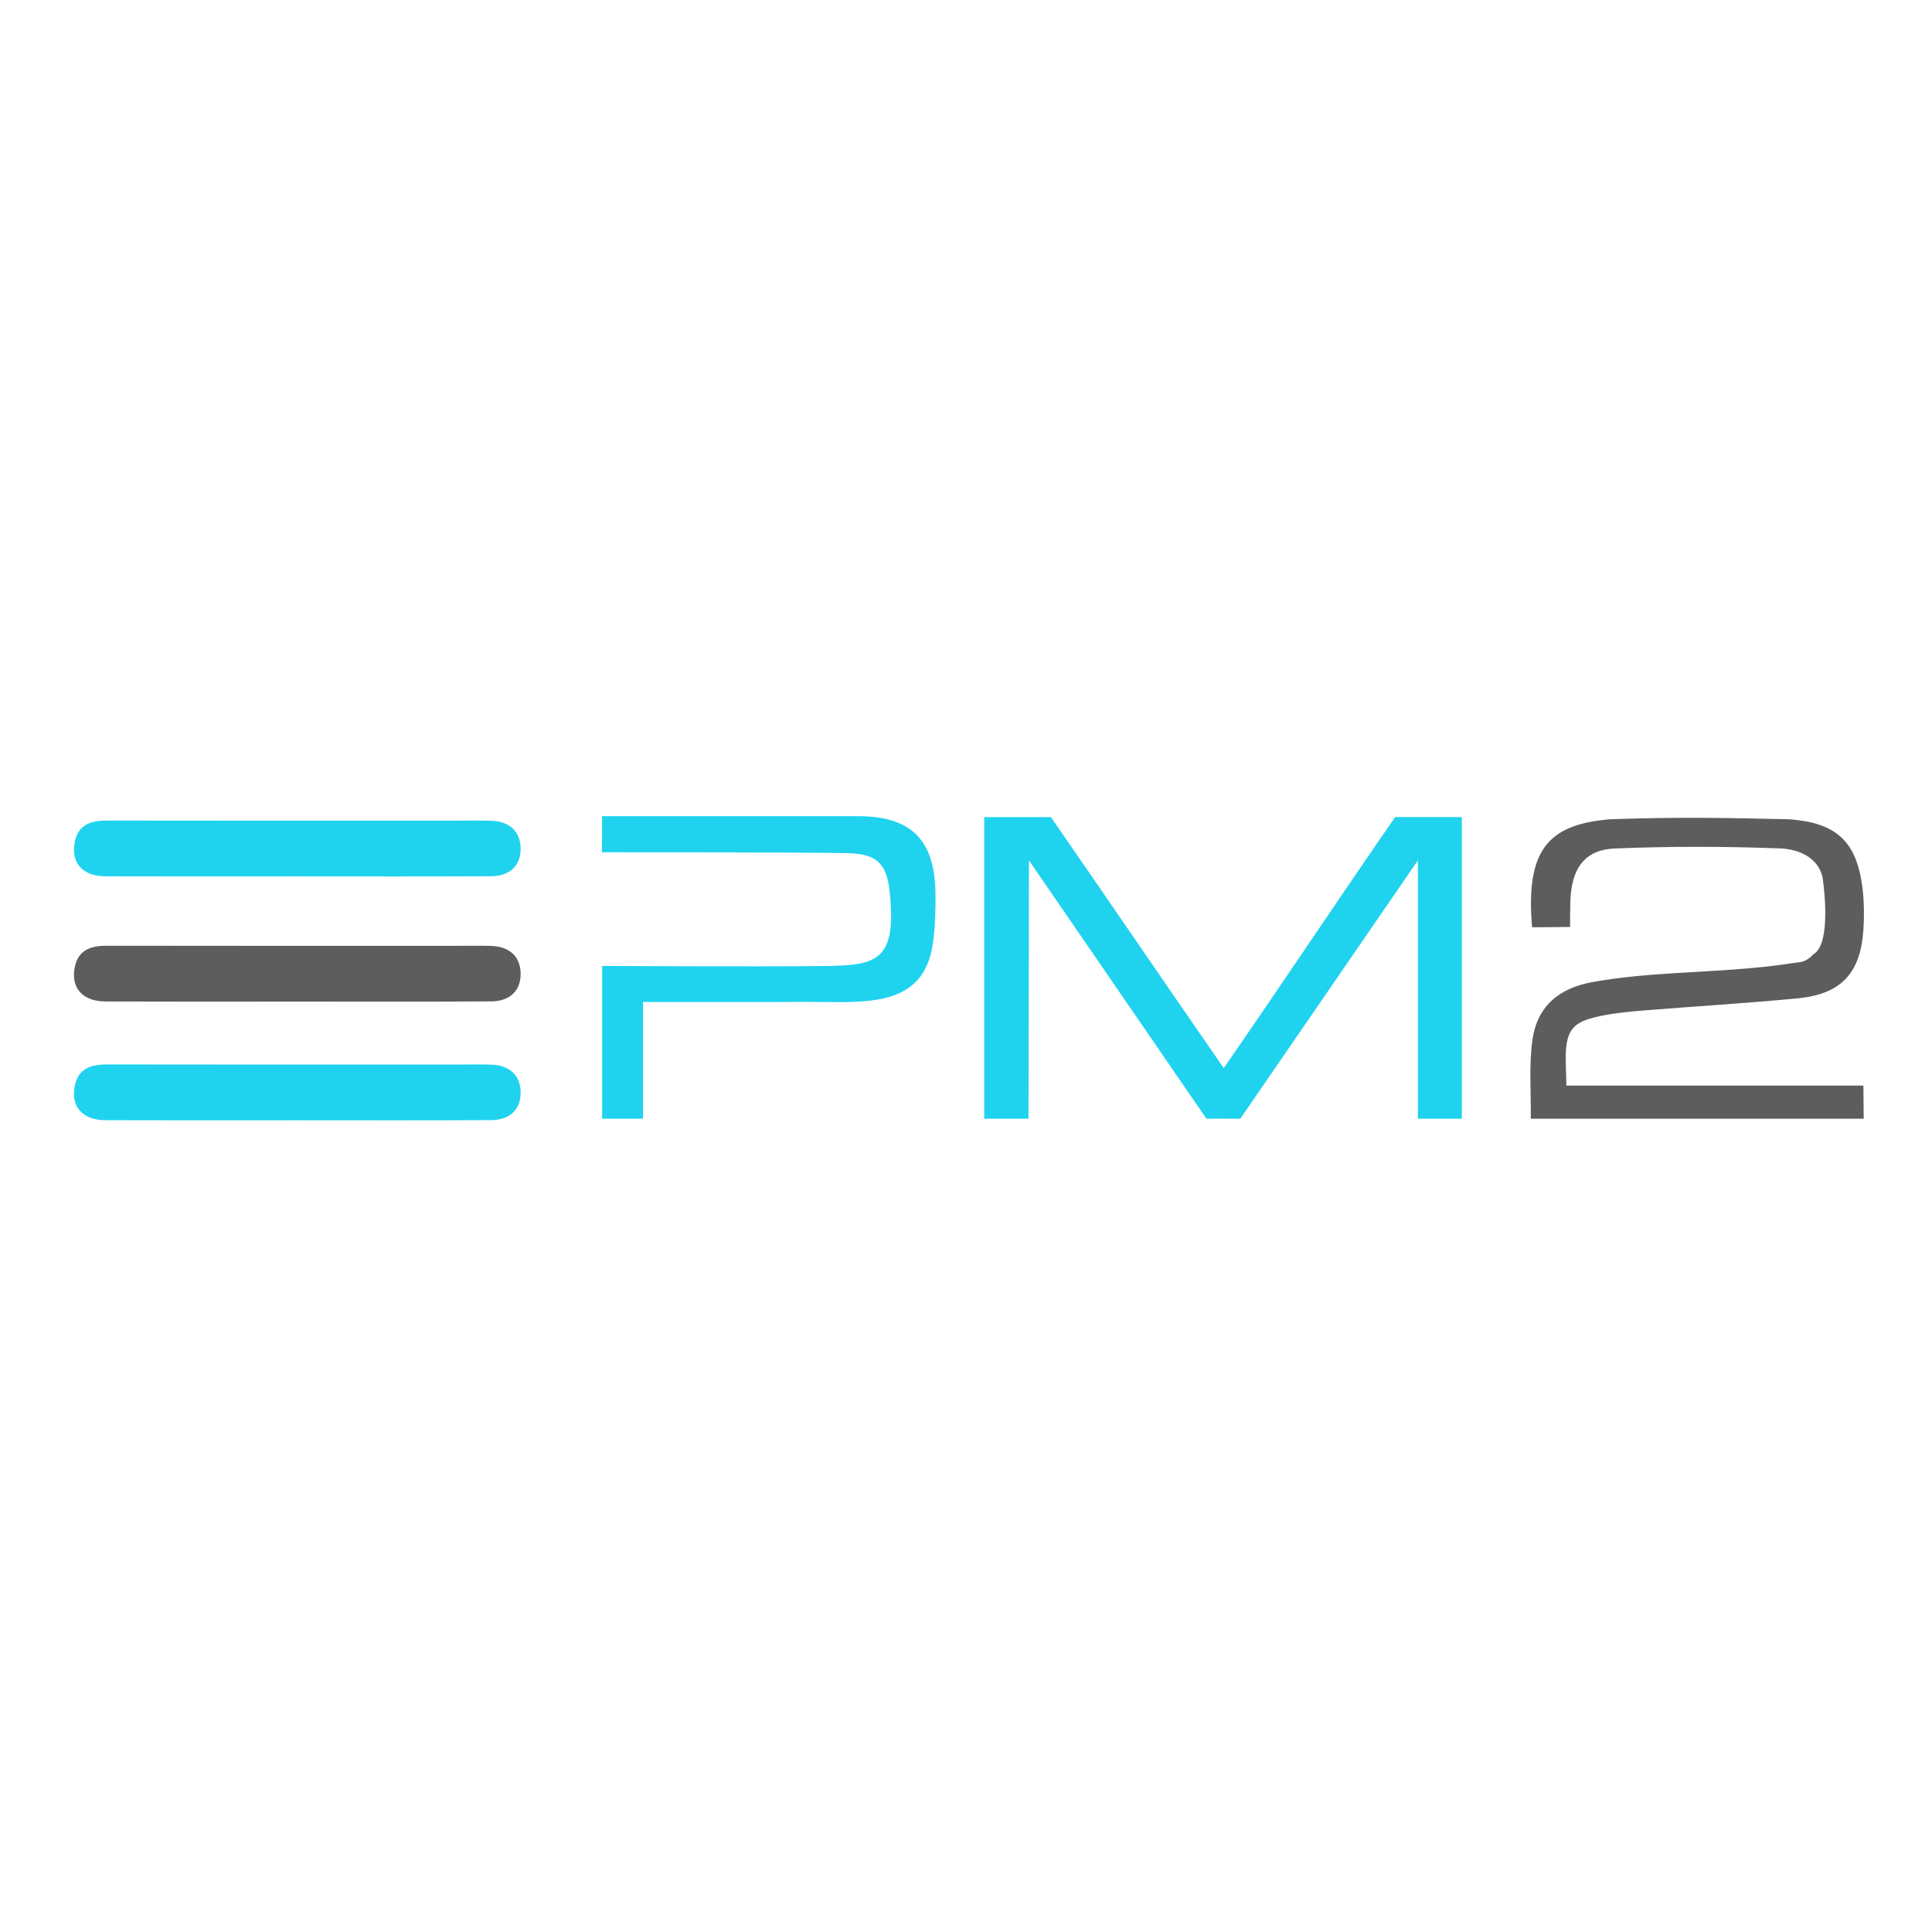
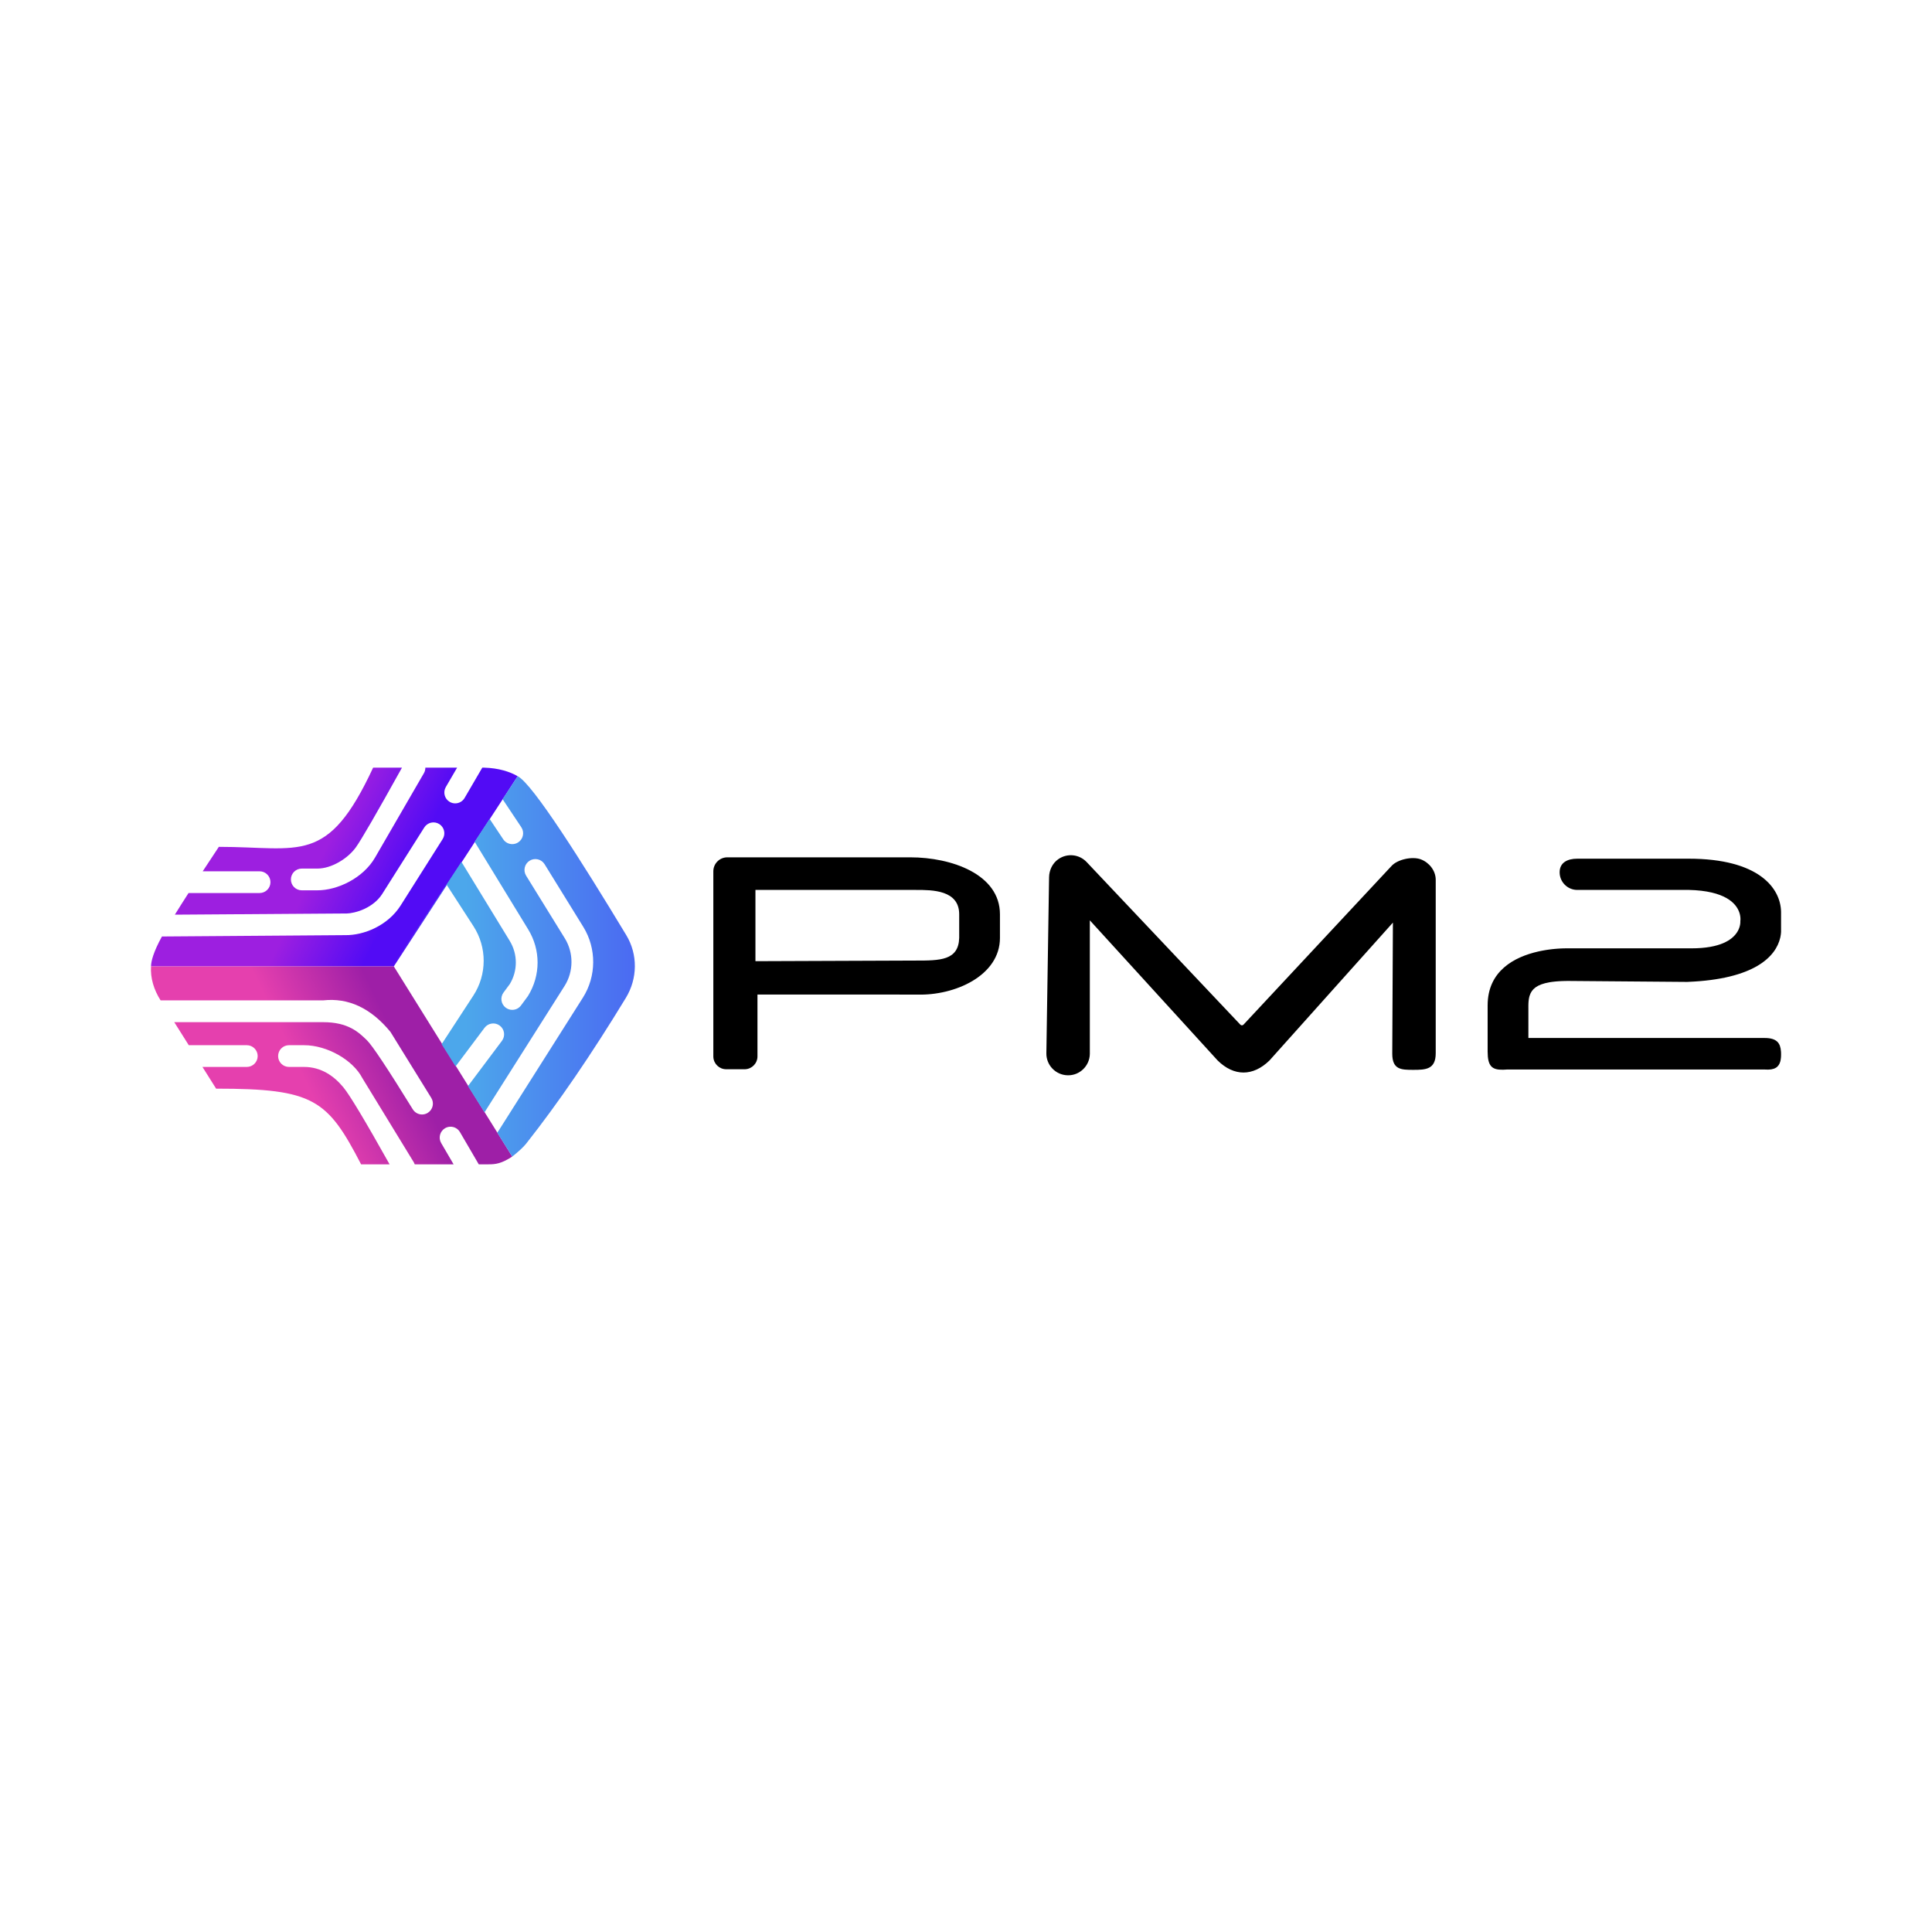
- <svg xmlns="http://www.w3.org/2000/svg" width="256" height="256" viewBox="128 -84 256 256">
-   <path fill="#1FD3EF" d="M258.417 24.271h8.827c7.444 10.731 15.142 22.06 22.908 33.255 7.743-11.168 15.181-22.393 22.714-33.259h8.831v39.967h-5.82V30.005l-23.529 34.229-4.495-.008-23.513-34.221-.057 34.229h-5.866V24.271" />
-   <path fill="#5D5D5D" d="M336.047 38.827s-3.617.041-5.04.041c-.854-10.082 1.983-13.621 10.288-14.308 9.062-.327 15.646-.184 23.852-.001 6.087.474 8.827 2.854 9.616 8.921.249 1.919.273 3.898.139 5.832-.396 5.662-2.986 8.421-8.662 8.969-6.789.654-13.603 1.058-20.403 1.608-1.857.15-3.729.322-5.552.693-3.392.689-4.652 1.478-4.806 4.871-.055 1.21.068 2.899.068 4.392h39.362l.041 4.39h-44.113c.048-3.367-.267-7.134.228-10.503.676-4.613 3.746-6.859 8.03-7.62 7.052-1.251 14.229-1.203 21.34-1.87 1.695-.159 3.39-.36 5.072-.621 1.05-.163 1.705-.028 2.776-1.175 1.991-1.138 1.713-6.626 1.22-10.203-.616-2.628-3.156-3.731-5.644-3.825-7.309-.275-14.625-.289-21.933.013-3.617.149-5.492 2.26-5.802 6.234-.103 1.351-.077 4.162-.077 4.162" />
-   <path fill="#1FD3EF" d="M207.754 28.928l.02-4.777s23.459-.008 33.944 0c6.979.006 10.105 3.084 10.232 10.082.041 2.19-.026 4.371-.306 6.558-.574 4.499-2.919 6.947-7.457 7.675-2.993.479-5.999.277-8.999.291-7.222.033-14.445.011-21.984.011v15.465h-5.418V43.989s20.57.125 29.509.012c6.833-.087 9.597-.612 8.576-9.963-.399-3.646-1.74-4.907-5.585-4.988-6.418-.137-32.532-.122-32.532-.122m-40.472 35.514c-8.441.001-16.883.021-25.325-.01-2.968-.011-4.536-1.741-4.08-4.391.417-2.416 2.084-2.999 4.28-2.996 15.341.027 30.683.015 46.023.015 1.624 0 3.248-.037 4.87.009 2.481.071 3.911 1.43 3.938 3.664.027 2.227-1.387 3.676-3.895 3.69-8.603.049-17.207.019-25.811.019" />
-   <path fill="#5D5D5D" d="M167.282 48.711c-8.441.001-16.883.021-25.325-.01-2.968-.012-4.536-1.741-4.08-4.391.417-2.416 2.084-3 4.28-2.996 15.341.028 30.683.014 46.023.014 1.624 0 3.248-.037 4.87.009 2.481.071 3.911 1.43 3.938 3.664.027 2.227-1.387 3.675-3.895 3.689-8.603.05-17.207.02-25.811.021" />
-   <path fill="#1FD3EF" d="M167.282 32.125c-8.441 0-16.883.021-25.325-.01-2.968-.011-4.536-1.741-4.08-4.391.417-2.416 2.084-3 4.28-2.996 15.341.027 30.683.014 46.023.014 1.624 0 3.248-.037 4.87.009 2.481.071 3.911 1.43 3.938 3.664.027 2.227-1.387 3.676-3.895 3.69-8.603.049-17.207.02-25.811.02" />
+ <svg xmlns="http://www.w3.org/2000/svg" width="100%" height="100%" viewBox="0 0 256 256" version="1.1" xml:space="preserve" style="fill-rule:evenodd;clip-rule:evenodd;stroke-linejoin:round;stroke-miterlimit:2;">
+   <g transform="matrix(0.365234,0,0,0.365234,20,101.72)">
+     <g>
+       <g>
+         <g>
+           <g transform="matrix(1.15508,0,0,1.15508,-1.59195e-11,-1.75328e-13)">
+             <path d="M104.069,0L98.514,9.522C97.88,10.609 96.738,11.215 95.563,11.215C94.979,11.215 94.387,11.066 93.846,10.75C92.217,9.801 91.668,7.71 92.618,6.082L96.165,0L86.191,0C86.192,0.582 86.059,1.171 85.747,1.71L70.402,28.213C66.639,34.739 58.565,38.522 52.287,38.522L47.374,38.522C45.489,38.522 43.961,36.994 43.961,35.109C43.961,33.224 45.489,31.695 47.374,31.695L52.287,31.695C56.736,31.695 61.835,28.533 64.368,25.019C66.056,22.676 70.883,14.337 78.847,0L69.782,0C55.459,30.842 46.926,24.869 21.326,24.869C19.631,27.436 17.927,30.012 16.261,32.549L34.126,32.549C36.011,32.549 37.539,34.077 37.539,35.962C37.539,37.847 36.011,39.375 34.126,39.375L11.81,39.375C10.287,41.739 8.839,44.02 7.512,46.169L63.592,45.775L61.083,45.776C64.479,45.845 69.973,43.857 72.633,39.676L85.855,18.777C86.863,17.184 88.971,16.709 90.565,17.718C92.157,18.726 92.631,20.833 91.624,22.427L78.397,43.334C74.409,49.599 66.862,52.702 60.983,52.602L3.459,53.024C0.792,57.82 0,60.954 0.034,62.415L76.287,62.415L115.193,2.682C112.737,1.266 109.219,0.122 104.718,0L104.069,0Z" style="fill:url(#_Linear1);fill-rule:nonzero;" />
+           </g>
+           <g transform="matrix(1.15508,0,0,1.15508,-1.59195e-11,-1.75328e-13)">
+             <path d="M76.287,62.415L0.033,62.415C-0.212,66.032 0.916,69.788 3.038,73.089L54.091,73.089C62.035,72.216 69.083,75.52 75.235,82.999L88.038,103.697C89.043,105.292 88.564,107.4 86.969,108.404C86.404,108.76 85.775,108.93 85.154,108.93C84.019,108.93 82.91,108.365 82.262,107.334C74.368,94.539 69.562,87.301 67.842,85.621C65.262,83.101 61.958,79.935 54.091,79.935L7.326,79.935L11.881,87.169L30.11,87.169C31.995,87.169 33.524,88.697 33.524,90.582C33.524,92.467 31.995,93.995 30.11,93.995L16.179,93.995L20.473,100.815C51.193,100.815 55.46,104.229 66.007,124.587L74.956,124.587C67.313,110.939 62.484,102.889 60.468,100.435C57.445,96.755 53.37,93.995 48.094,93.995L43.358,93.995C41.473,93.995 39.945,92.467 39.945,90.582C39.945,88.697 41.473,87.169 43.358,87.169L48.094,87.169C55.332,87.169 63.454,91.819 66.386,97.478L82.584,123.981C82.697,124.177 82.787,124.38 82.858,124.587L95.061,124.587L91.162,117.902C90.212,116.274 90.762,114.184 92.39,113.234C92.931,112.919 93.523,112.769 94.107,112.769C95.281,112.769 96.425,113.375 97.059,114.463L102.965,124.587L105.967,124.587C108.345,124.594 110.088,124.341 113.486,122.149L76.287,62.415Z" style="fill:url(#_Linear2);fill-rule:nonzero;" />
+           </g>
+           <g transform="matrix(1.15508,0,0,1.15508,-1.59195e-11,-1.75328e-13)">
+             <path d="M115.193,2.682L110.452,9.897L116.326,18.708C117.371,20.277 116.948,22.397 115.379,23.442C114.798,23.83 114.14,24.015 113.49,24.015C112.386,24.015 111.303,23.482 110.646,22.496L106.379,16.095L101.667,23.264L118.5,50.816C122.436,57.255 122.417,65.244 118.453,71.666C118.401,71.747 118.348,71.828 118.29,71.905L116.229,74.688C115.559,75.591 114.527,76.069 113.484,76.069C112.777,76.069 112.065,75.85 111.454,75.398C109.939,74.275 109.621,72.137 110.744,70.623L112.715,67.964C115.25,63.763 115.238,58.569 112.676,54.375L97.521,29.573L75.94,62.415L92.911,36.832L101.293,49.78C105.594,56.425 105.577,64.98 101.249,71.609L91.3,86.851L75.94,62.415L95.685,93.829L104.782,81.7C105.914,80.193 108.052,79.887 109.561,81.018C111.069,82.149 111.374,84.289 110.244,85.797L99.576,100.02L104.764,108.273L129.913,68.566C132.781,64.038 132.814,58.166 129.997,53.606L117.835,33.916C116.845,32.312 117.342,30.209 118.946,29.218C120.551,28.227 122.653,28.725 123.643,30.328L135.805,50.019C139.985,56.786 139.935,65.499 135.681,72.219L109.116,114.161C109.01,114.33 108.887,114.481 108.757,114.625L113.484,122.149C115.543,120.522 117.009,119.155 117.882,118.05C127.899,105.363 138.324,90.12 149.157,72.322C152.867,66.227 152.964,58.675 149.294,52.599C135.332,29.484 119.82,4.975 115.193,2.682Z" style="fill:url(#_Linear3);fill-rule:nonzero;" />
+           </g>
+           <g transform="matrix(1.15508,0,0,1.15508,-1.59195e-11,-1.75328e-13)">
+             <path d="M482.987,28.587C504.951,28.587 511.862,37.787 511.998,45.265L512,51.627C511.971,52.099 511.909,52.59 511.808,53.094L511.725,53.475C510.365,59.218 503.846,66.468 482.543,67.289L482.414,67.291L445.299,66.99L444.934,66.991L444.224,66.999L443.542,67.017L442.886,67.042L442.257,67.076C442.155,67.083 442.053,67.089 441.953,67.096L441.362,67.143L440.797,67.198L440.257,67.261L439.74,67.332L439.247,67.411C435.315,68.089 433.681,69.557 433.032,71.615L432.958,71.87L432.892,72.131L432.836,72.398C432.819,72.487 432.803,72.578 432.788,72.67L432.747,72.947C432.741,72.994 432.735,73.041 432.73,73.088L432.7,73.374L432.676,73.665L432.659,73.962L432.642,74.416L432.635,75.04L432.639,75.521L432.64,84.907L506.88,84.907C510.728,84.907 511.8,86.58 511.973,89.156L511.991,89.497L511.999,89.848L512,90.027C512,90.143 511.999,90.257 511.996,90.37L511.984,90.703C511.982,90.758 511.979,90.812 511.975,90.866L511.949,91.185C511.924,91.447 511.888,91.698 511.839,91.937L511.774,92.219C511.311,94.01 510.02,95.058 506.88,94.808L425.813,94.808L425.388,94.838L424.981,94.859L424.59,94.871C421.217,94.93 419.84,93.773 419.84,89.174L419.84,74.667C419.84,63.804 428.267,59.454 435.626,57.765L436.282,57.621L436.93,57.49C437.145,57.449 437.359,57.41 437.57,57.373L438.2,57.267L438.818,57.174L439.422,57.092L440.012,57.02C440.109,57.009 440.205,56.998 440.301,56.988L440.866,56.931L441.412,56.883L441.938,56.843L442.686,56.798L443.38,56.769L444.015,56.752L444.404,56.748L483.84,56.747C492.919,56.747 496.647,54.071 498.169,51.716L498.324,51.465L498.463,51.218C498.485,51.177 498.506,51.136 498.526,51.095L498.643,50.854L498.745,50.618C498.761,50.579 498.777,50.541 498.792,50.503L498.875,50.276C498.888,50.239 498.9,50.202 498.912,50.166L498.978,49.951L499.034,49.744L499.08,49.547L499.133,49.271L499.159,49.101L499.186,48.87L499.204,48.609L499.206,48.334L499.202,48.203L499.226,47.999L499.24,47.778L499.244,47.568L499.239,47.323L499.229,47.142L499.212,46.948L499.187,46.741L499.154,46.522L499.111,46.293C499.095,46.215 499.078,46.135 499.058,46.054L498.992,45.807C498.981,45.765 498.968,45.722 498.955,45.68L498.87,45.42C497.891,42.616 494.471,38.672 483.03,38.396C482.958,38.395 482.884,38.401 482.812,38.401L448,38.401C444.937,38.401 442.453,35.917 442.453,32.854C442.453,29.791 444.937,28.587 448,28.587L482.987,28.587ZM390.086,48.667L351.315,91.972C346.137,97.015 340.166,97.015 335.043,91.972L294.895,47.949L294.895,89.898C294.836,93.668 291.714,96.701 287.963,96.619C284.193,96.561 281.184,93.458 281.242,89.688L282.093,34.431C282.127,32.185 283.155,30.017 284.999,28.737C287.851,26.758 291.581,27.225 293.861,29.614L342.171,80.719C342.444,81.009 342.909,81 343.172,80.699L389.616,30.913C391.494,28.796 396.204,27.793 398.851,28.793C401.499,29.791 403.522,32.354 403.534,35.185L403.534,89.688C403.534,94.825 400.328,94.913 396.442,94.913C392.672,94.913 389.882,94.851 389.882,89.825C389.882,86.474 389.95,72.755 390.086,48.667ZM238.507,28.161C251.43,28.165 266.662,33.446 266.662,46.054L266.662,53.475C266.662,65.357 252.429,71.648 240.651,71.268L190.5,71.254L190.5,90.684C190.5,92.851 188.791,94.62 186.648,94.717L186.464,94.721L180.677,94.721C178.509,94.721 176.741,93.012 176.644,90.868L176.64,90.684L176.64,32.551C176.64,30.189 178.507,28.262 180.845,28.165L181.03,28.161L238.507,28.161ZM240.294,38.401L189.867,38.401L189.867,60.779L240.213,60.587C247.78,60.587 253.645,60.587 253.863,53.475L253.863,46.054C253.863,38.401 245.346,38.396 240.294,38.401Z" style="fill-rule:nonzero;" />
+           </g>
+         </g>
+       </g>
+     </g>
+   </g>
+   <defs>
+     <linearGradient id="_Linear1" x1="0" y1="0" x2="1" y2="0" gradientUnits="userSpaceOnUse" gradientTransform="matrix(-24.1474,-11.8008,11.8008,-24.1474,77.3395,40.3748)">
+       <stop offset="0" style="stop-color:rgb(82,11,245);stop-opacity:1" />
+       <stop offset="1" style="stop-color:rgb(157,31,224);stop-opacity:1" />
+       <stop offset="1" style="stop-color:rgb(157,31,224);stop-opacity:1" />
+     </linearGradient>
+     <linearGradient id="_Linear2" x1="0" y1="0" x2="1" y2="0" gradientUnits="userSpaceOnUse" gradientTransform="matrix(-28.4319,13.6205,-13.6205,-28.4319,76.5608,84.1716)">
+       <stop offset="0" style="stop-color:rgb(158,31,167);stop-opacity:1" />
+       <stop offset="1" style="stop-color:rgb(229,64,174);stop-opacity:1" />
+     </linearGradient>
+     <linearGradient id="_Linear3" x1="0" y1="0" x2="1" y2="0" gradientUnits="userSpaceOnUse" gradientTransform="matrix(-53.2581,6.52224e-15,-6.52224e-15,-53.2581,151.994,62.4153)">
+       <stop offset="0" style="stop-color:rgb(75,106,242);stop-opacity:1" />
+       <stop offset="1" style="stop-color:rgb(76,167,235);stop-opacity:1" />
+     </linearGradient>
+   </defs>
</svg>
